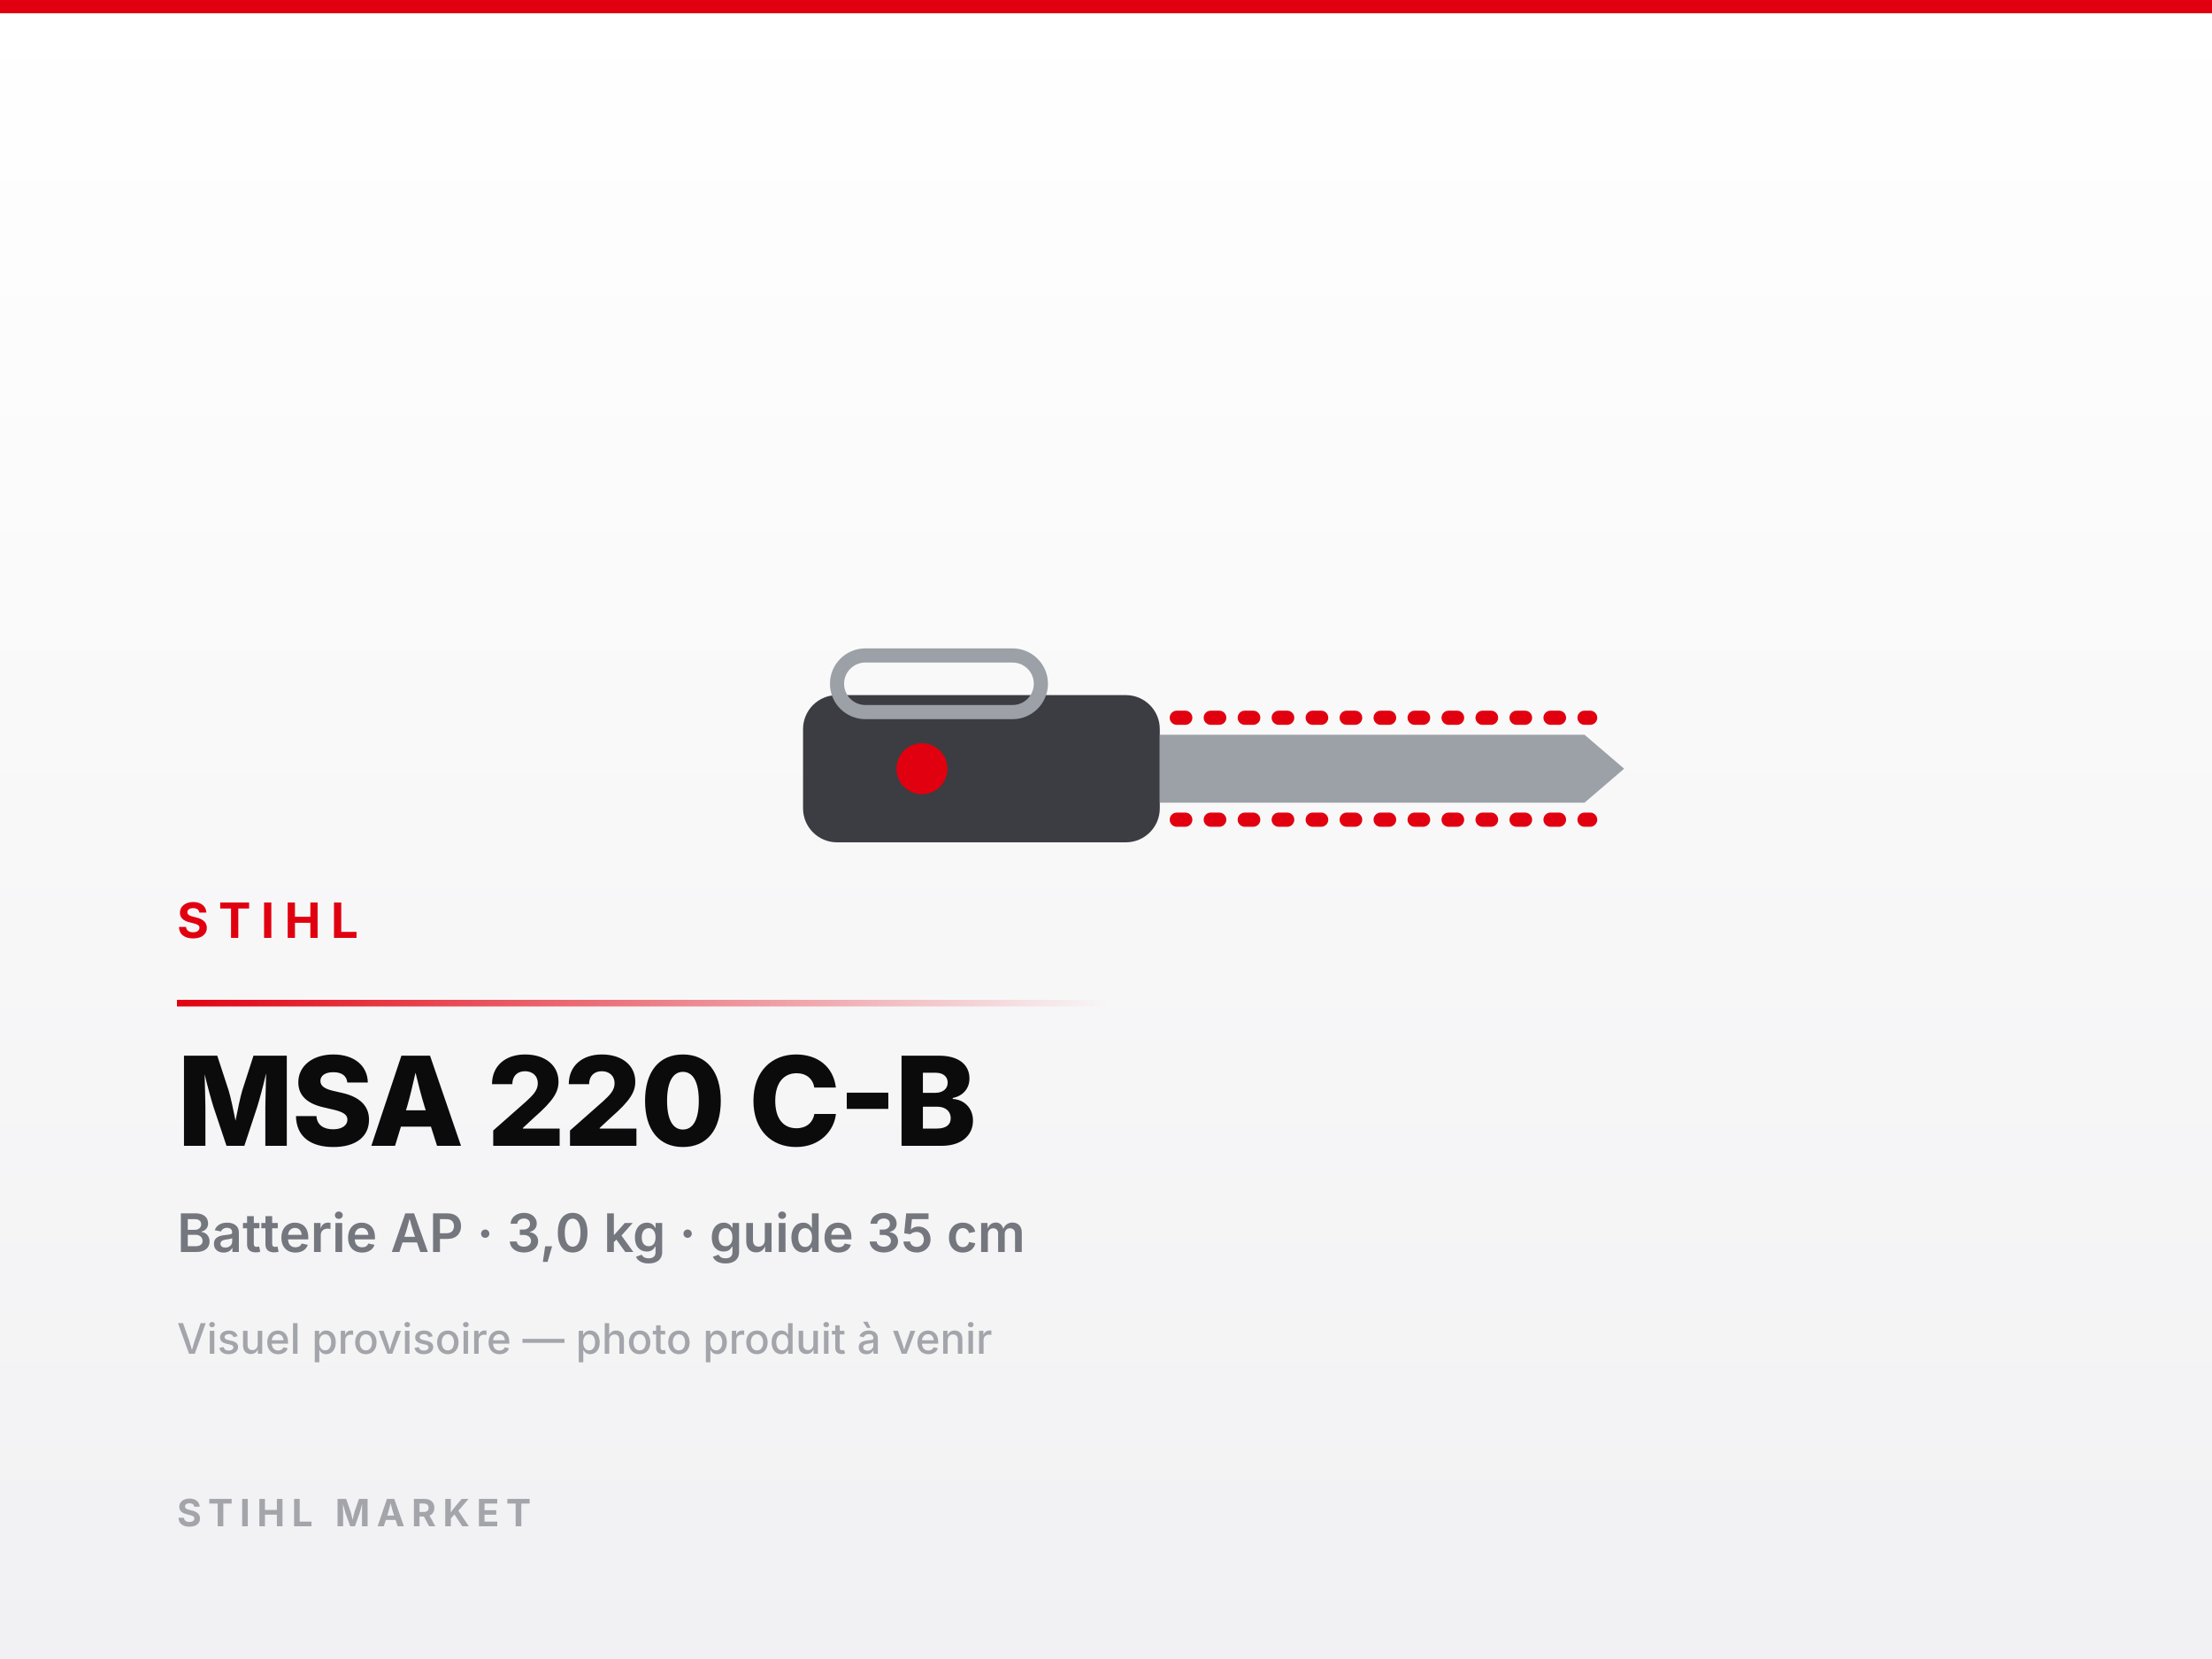
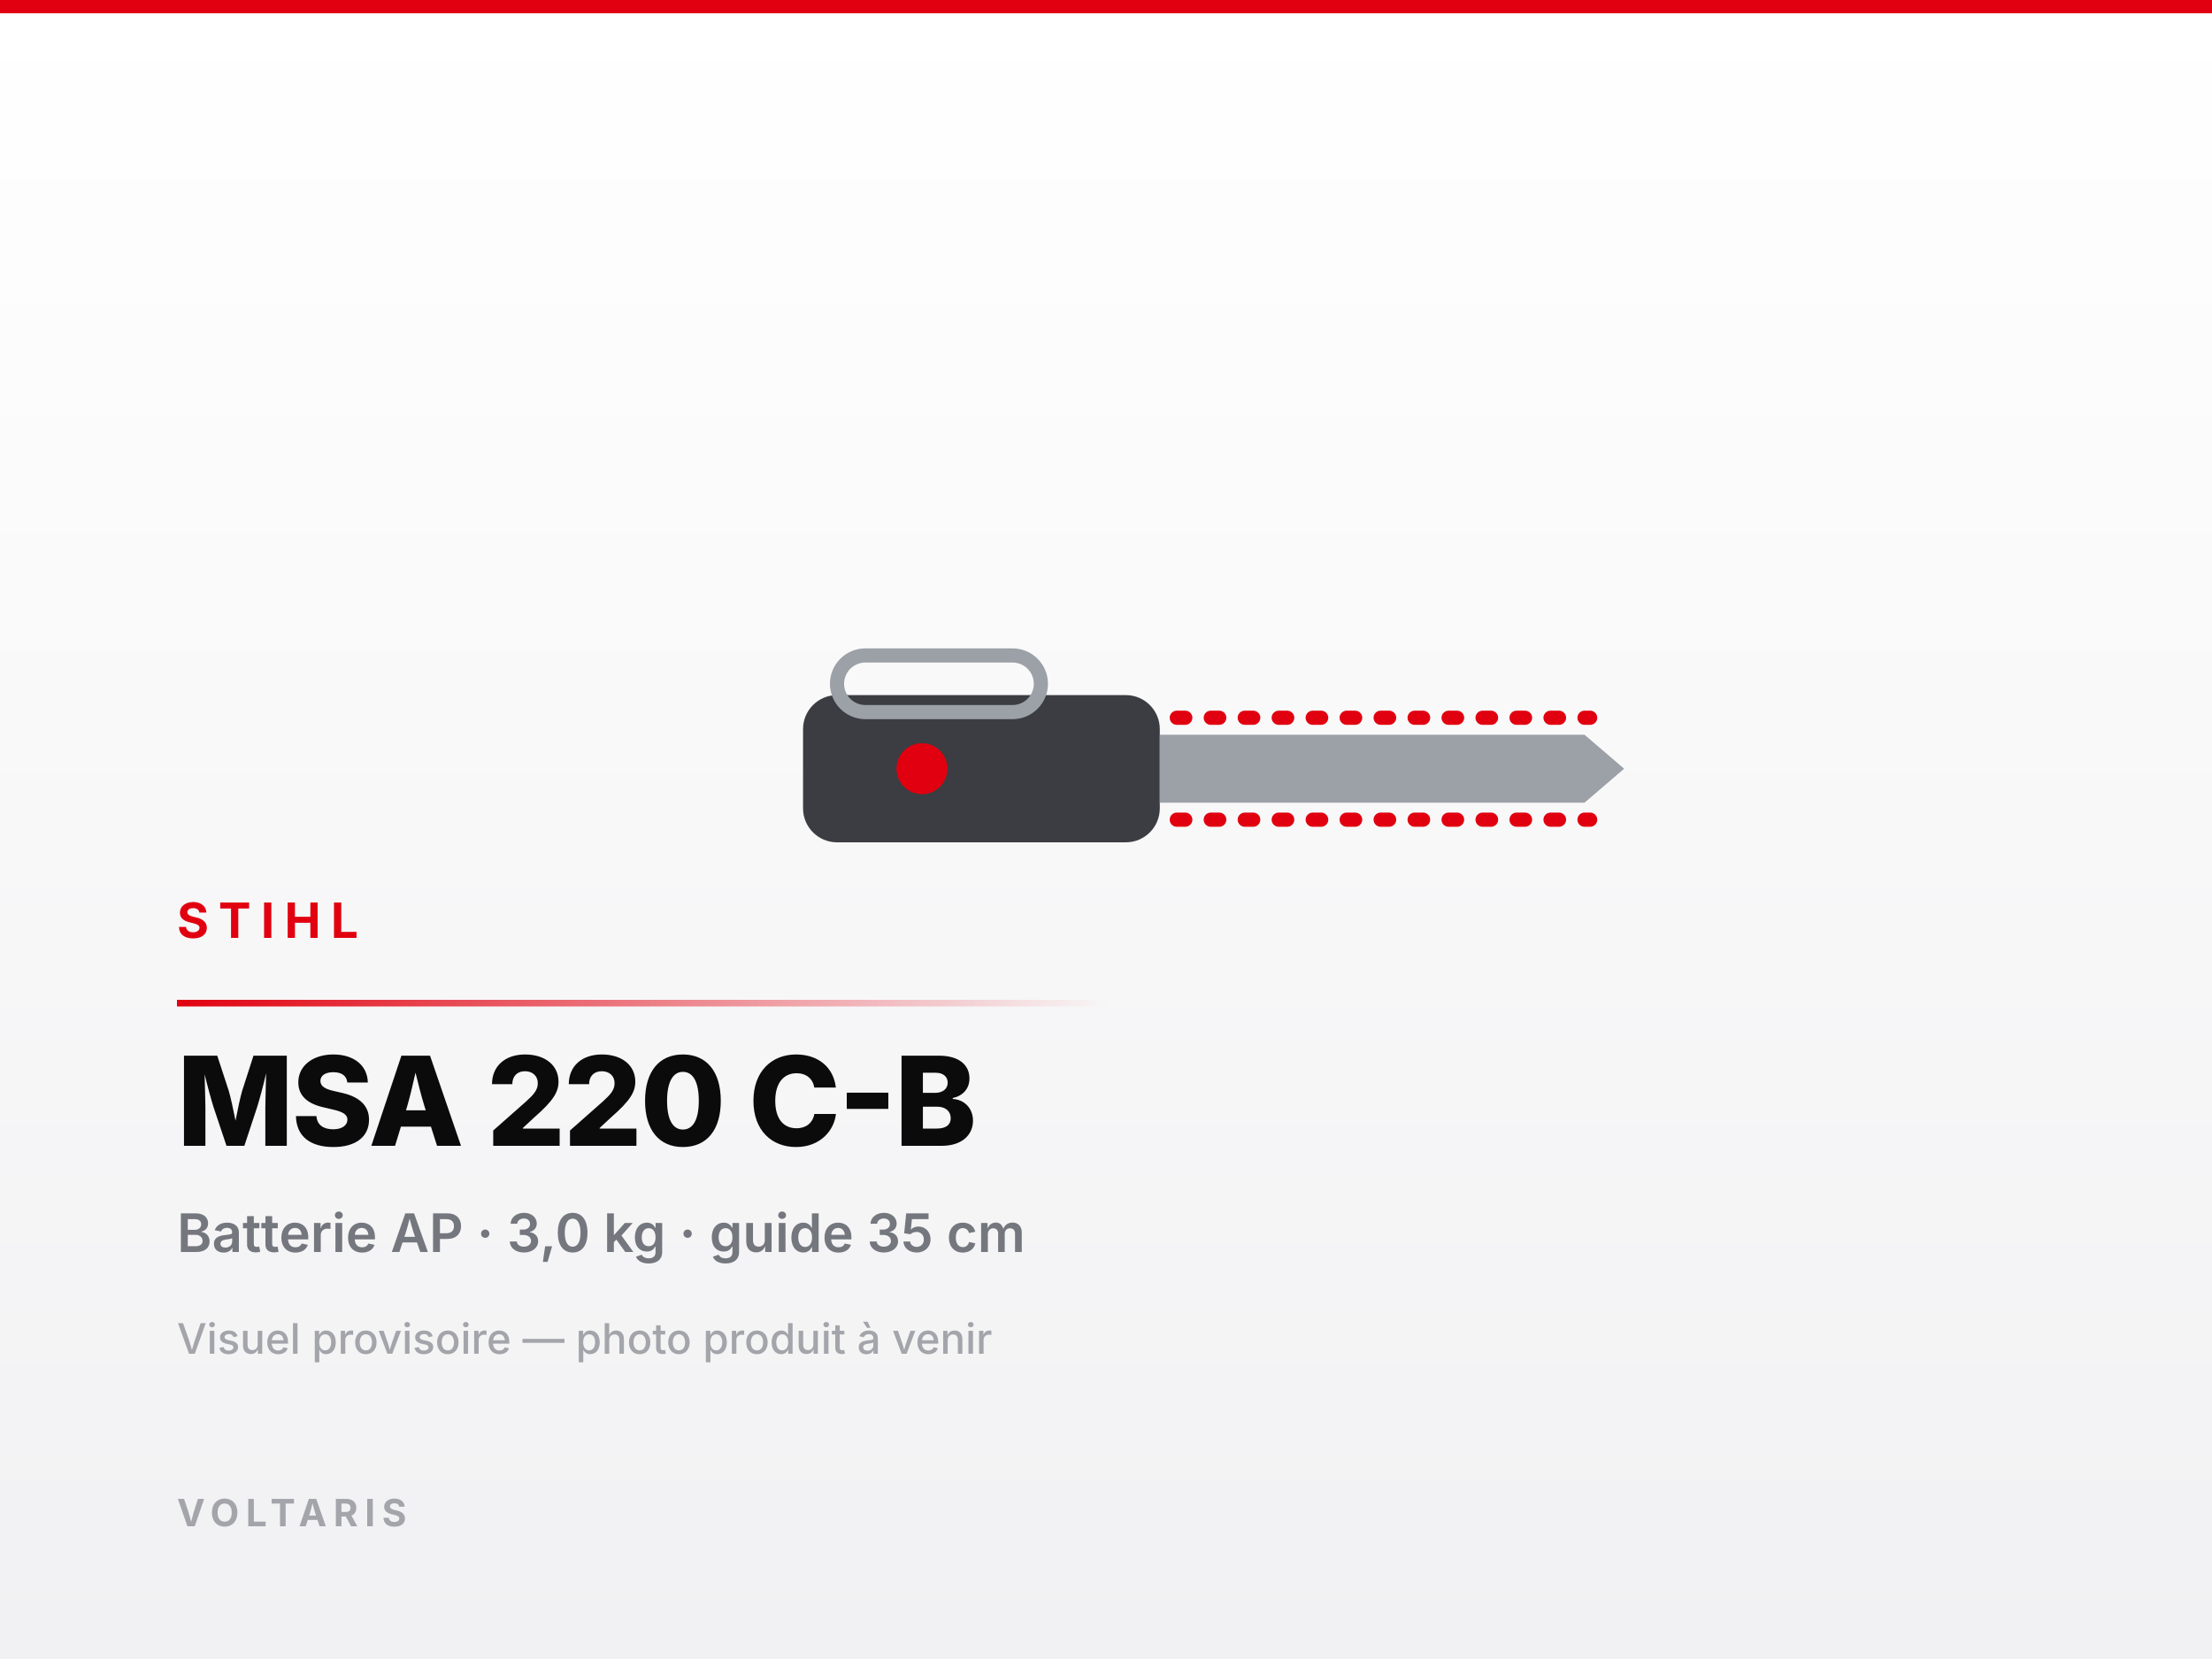
<svg xmlns="http://www.w3.org/2000/svg" viewBox="0 0 1000 750" width="1000" height="750" role="img" aria-label="STIHL MSA 220 C-B — Batterie AP · 3,0 kg · guide 35 cm">
  <defs>
    <linearGradient id="bg" x1="0" y1="0" x2="0" y2="1">
      <stop offset="0%" stop-color="#FFFFFF" />
      <stop offset="100%" stop-color="#F1F1F3" />
    </linearGradient>
    <linearGradient id="rule" x1="0" y1="0" x2="1" y2="0">
      <stop offset="0%" stop-color="#E1000F" />
      <stop offset="100%" stop-color="#E1000F" stop-opacity="0" />
    </linearGradient>
  </defs>
  <rect width="1000" height="750" fill="url(#bg)" />
  <rect x="0" y="0" width="1000" height="6" fill="#E1000F" />
  <g transform="translate(340 240) scale(1.28)">
    <rect x="18" y="58" width="126" height="52" rx="12" fill="#3B3D42" />
    <rect x="30" y="44" width="72" height="20" rx="10" fill="none" stroke="#9CA0A7" stroke-width="5" />
    <path d="M144 72 h150 l14 12 -14 12 H144 z" fill="#9CA0A7" />
    <path d="M150 66 h146 M150 102 h146" stroke="#E1000F" stroke-width="5" stroke-linecap="round" stroke-dasharray="3 9" />
    <circle cx="60" cy="84" r="9" fill="#E1000F" />
  </g>
  <rect x="80" y="452" width="420" height="3" fill="url(#rule)" />
  <text x="80" y="424" font-family="Inter, Roboto, Helvetica, Arial, sans-serif" font-size="22" font-weight="700" letter-spacing="4.5" fill="#E1000F">STIHL</text>
  <text x="80" y="518" font-family="Inter, Roboto, Helvetica, Arial, sans-serif" font-size="56" font-weight="800" letter-spacing="-1" fill="#0B0B0C">MSA 220 C-B</text>
  <text x="80" y="566" font-family="Inter, Roboto, Helvetica, Arial, sans-serif" font-size="24" font-weight="600" fill="#74777E">Batterie AP · 3,0 kg · guide 35 cm</text>
  <text x="80" y="612" font-family="Inter, Roboto, Helvetica, Arial, sans-serif" font-size="19" font-weight="500" fill="#A3A5AB">Visuel provisoire — photo produit à venir</text>
-   <text x="80" y="690" font-family="Inter, Roboto, Helvetica, Arial, sans-serif" font-size="17" font-weight="700" letter-spacing="3" fill="#A3A5AB">STIHL MARKET</text>
+   <text x="80" y="690" font-family="Inter, Roboto, Helvetica, Arial, sans-serif" font-size="17" font-weight="700" letter-spacing="3" fill="#A3A5AB">VOLTARIS</text>
</svg>
